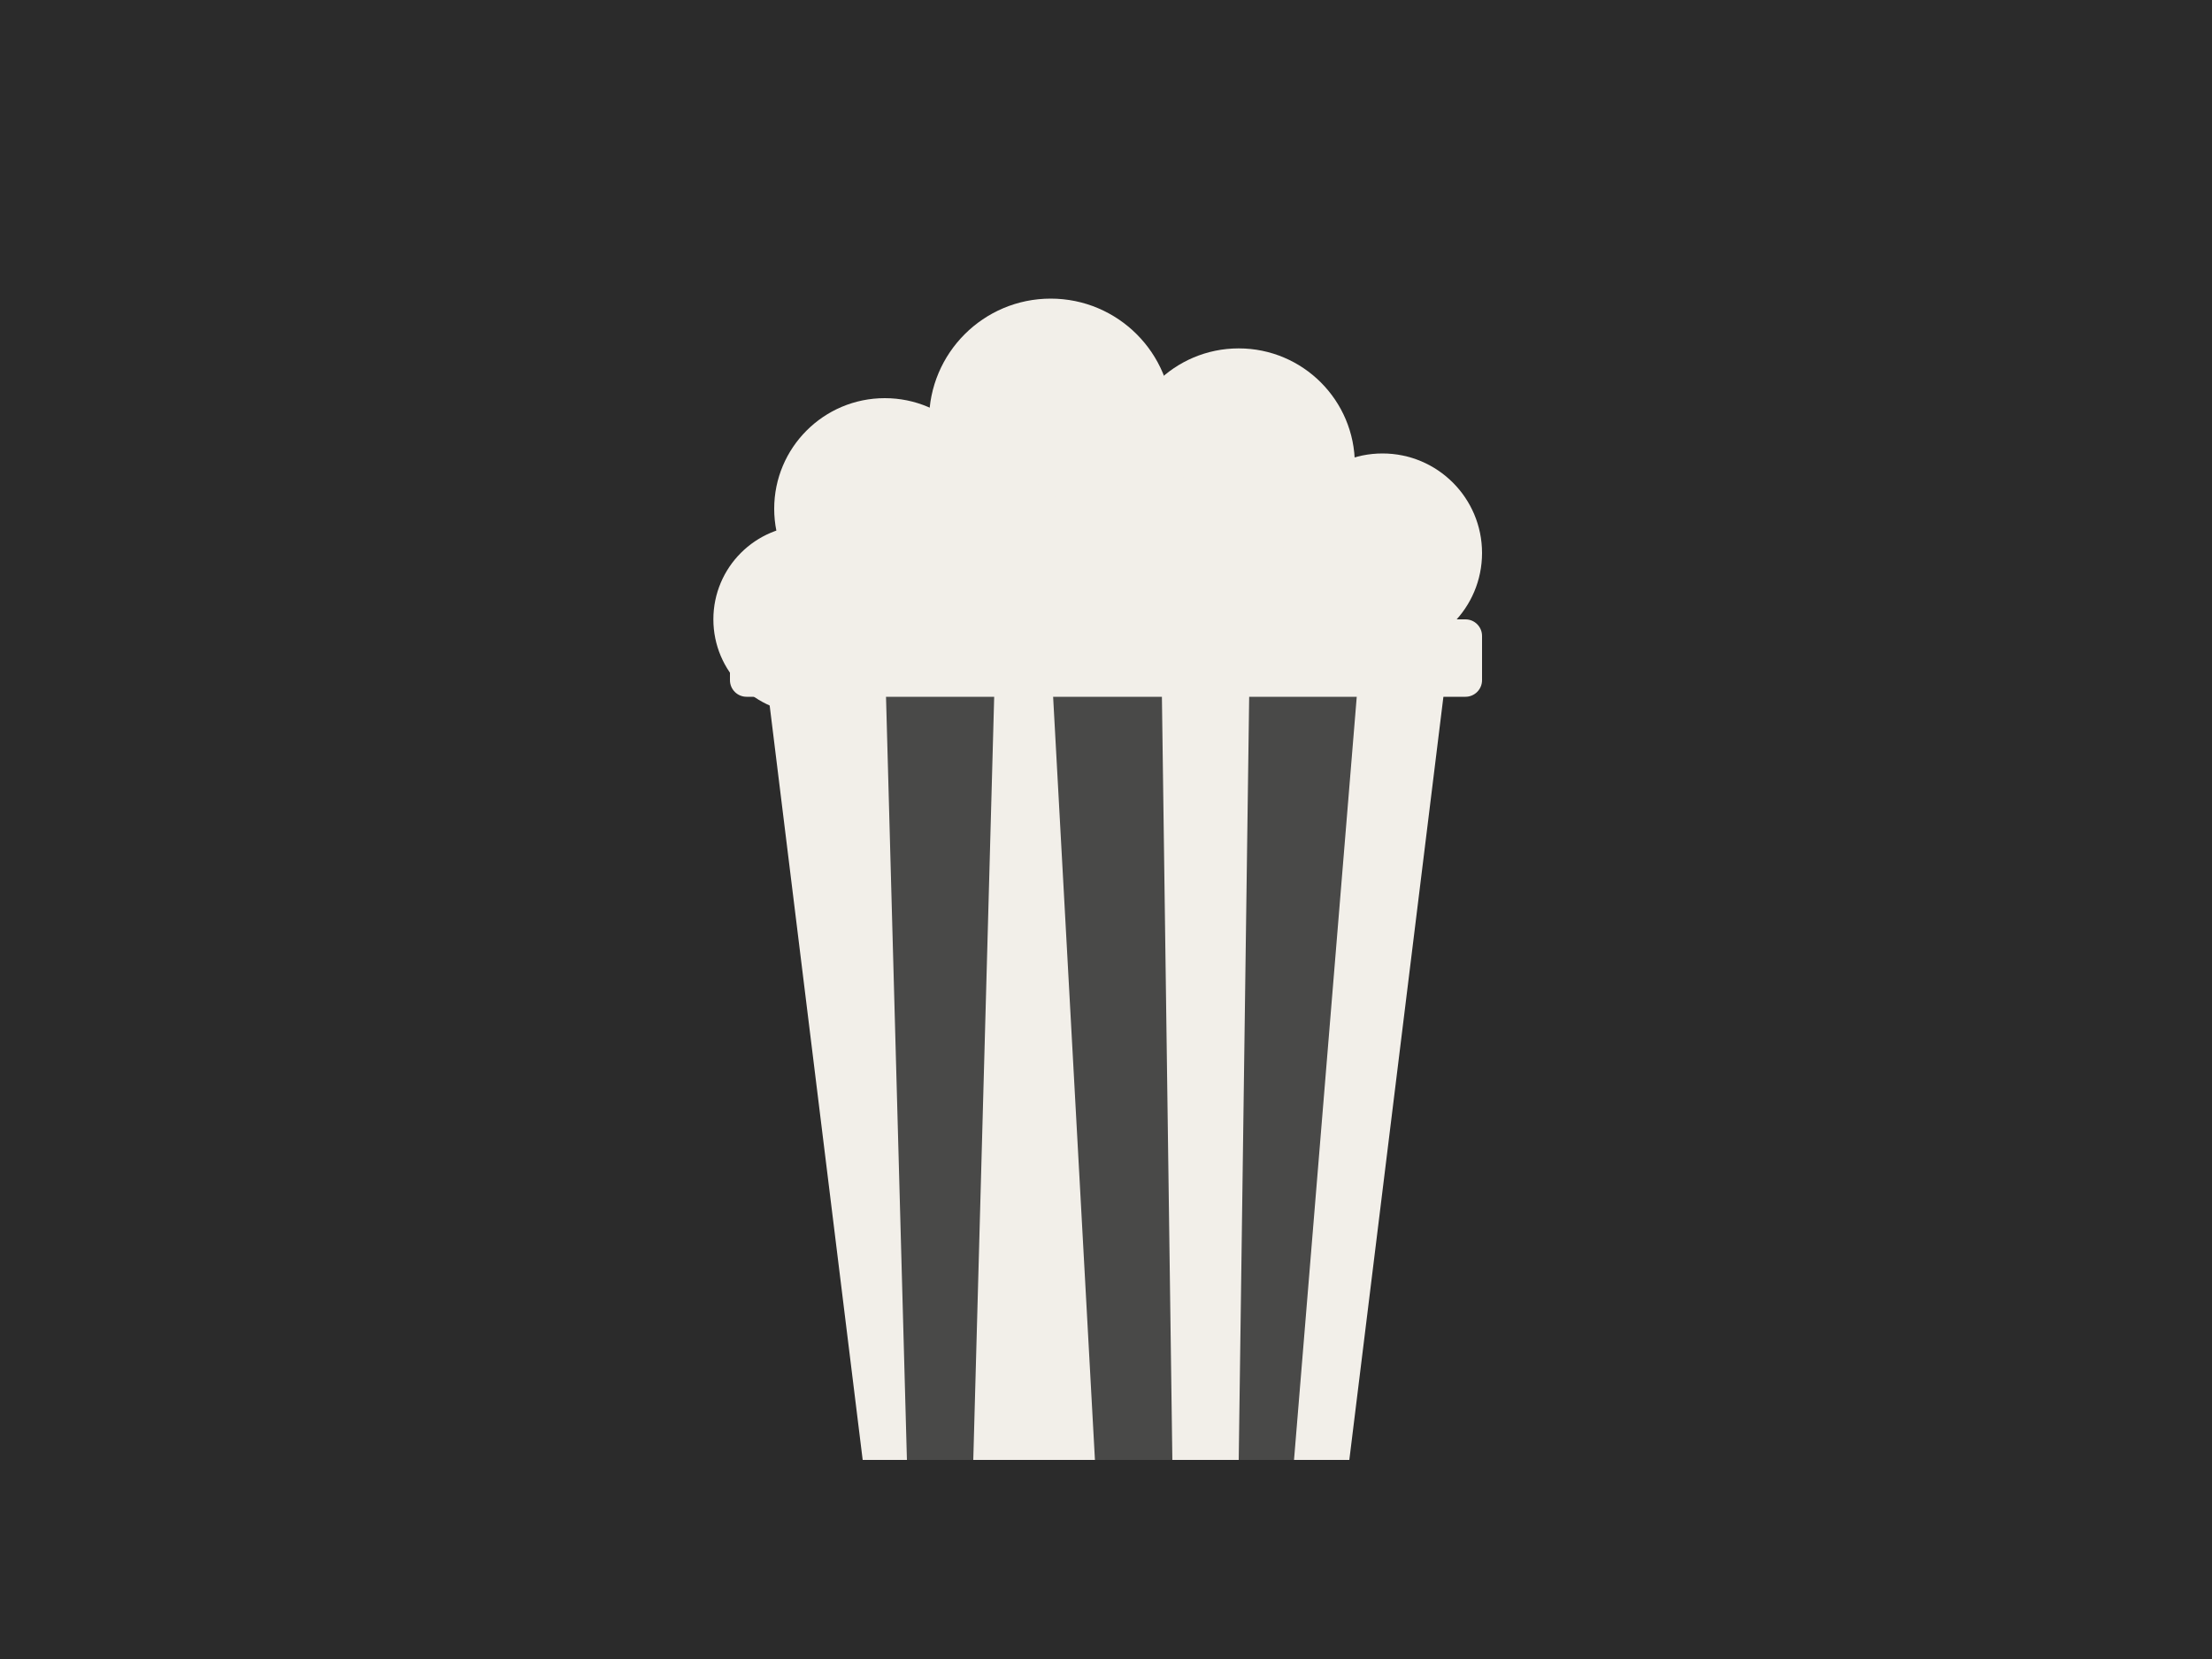
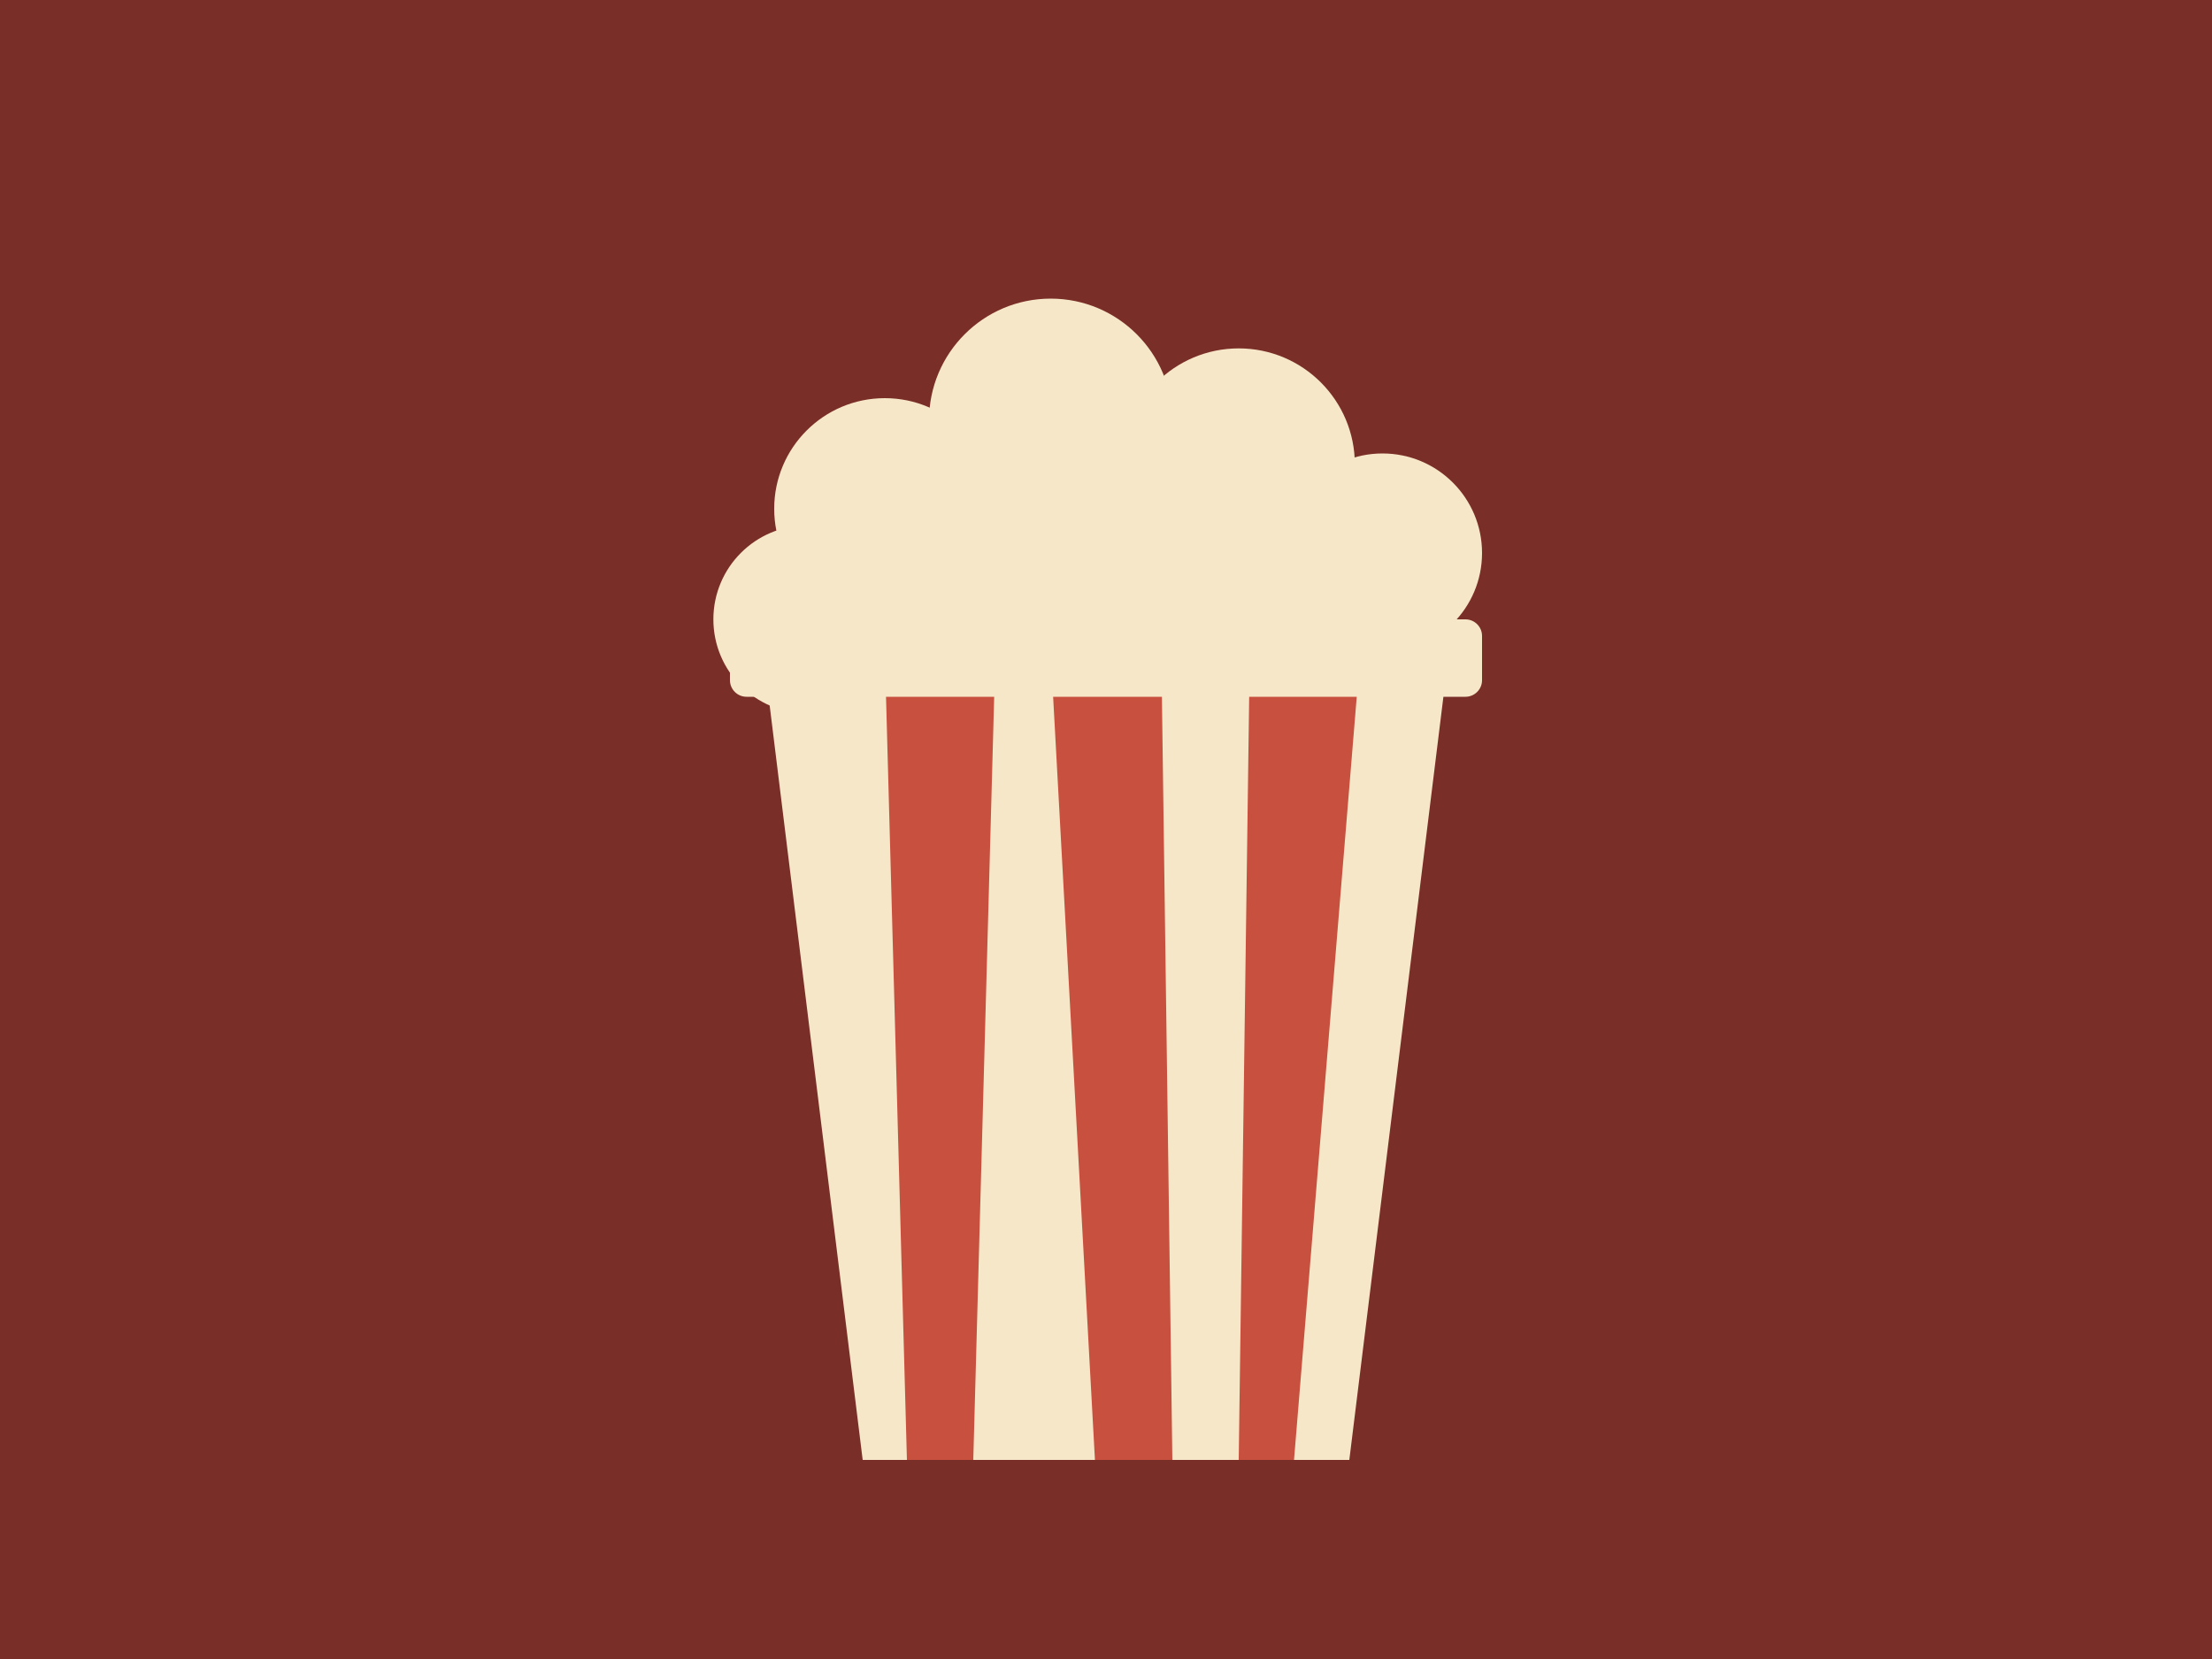
<svg xmlns="http://www.w3.org/2000/svg" viewBox="0 0 400 300">
-   <rect width="400" height="300" fill="#2B2B2B" />
-   <g fill="#F2EFE9">
+   <rect width="400" height="300" fill="#7A2E28" />
+   <g fill="#F6E7C8">
    <circle cx="160" cy="92" r="20" />
    <circle cx="190" cy="76" r="22" />
    <circle cx="224" cy="84" r="21" />
    <circle cx="250" cy="100" r="18" />
    <circle cx="146" cy="112" r="17" />
    <circle cx="178" cy="104" r="19" />
    <circle cx="210" cy="106" r="20" />
    <circle cx="240" cy="116" r="17" />
  </g>
-   <path d="M138 118 H262 L244 264 H156 Z" fill="#F2EFE9" />
-   <g fill="#2B2B2B" opacity=".85">
+   <path d="M138 118 H262 L244 264 H156 Z" fill="#F6E7C8" />
+   <g fill="#C8503F">
    <path d="M160 118 H180 L176 264 H164 Z" />
    <path d="M200 118 H220 L222 264 H208 Z" transform="translate(-10 0)" />
    <path d="M232 118 H252 L240 264 H230 Z" transform="translate(-6 0)" />
  </g>
-   <rect x="132" y="112" width="136" height="14" rx="3" fill="#F2EFE9" />
+   <rect x="132" y="112" width="136" height="14" rx="3" fill="#F6E7C8" />
</svg>
